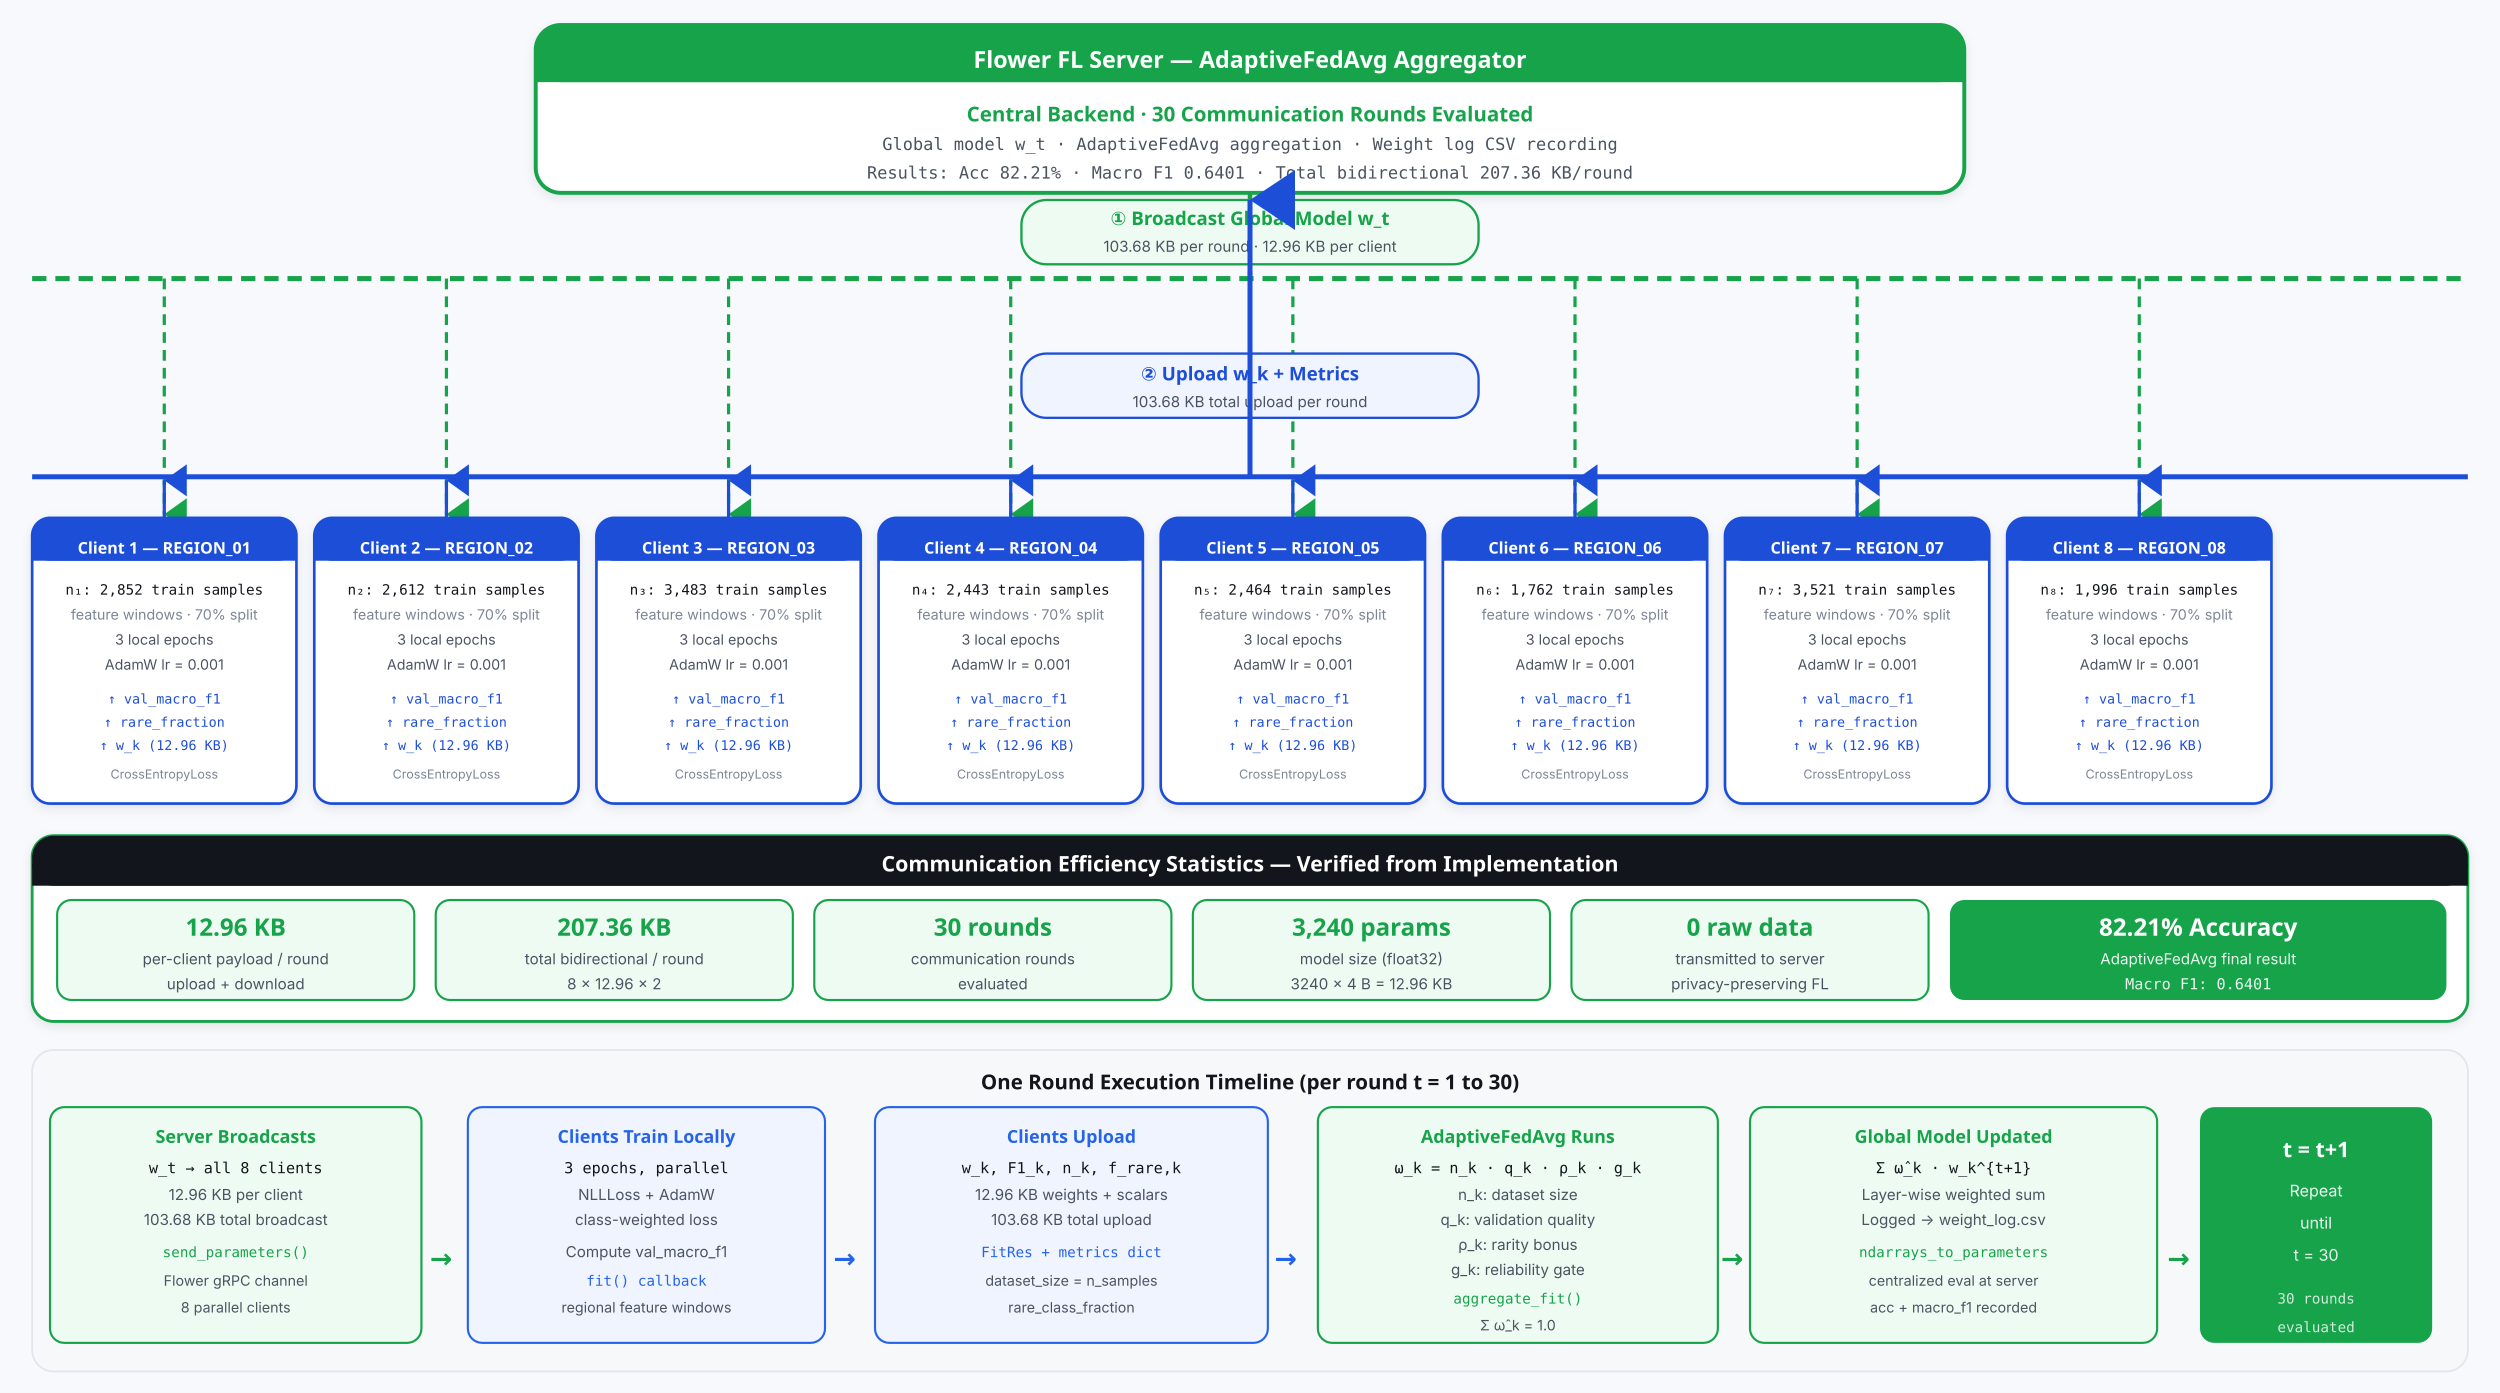
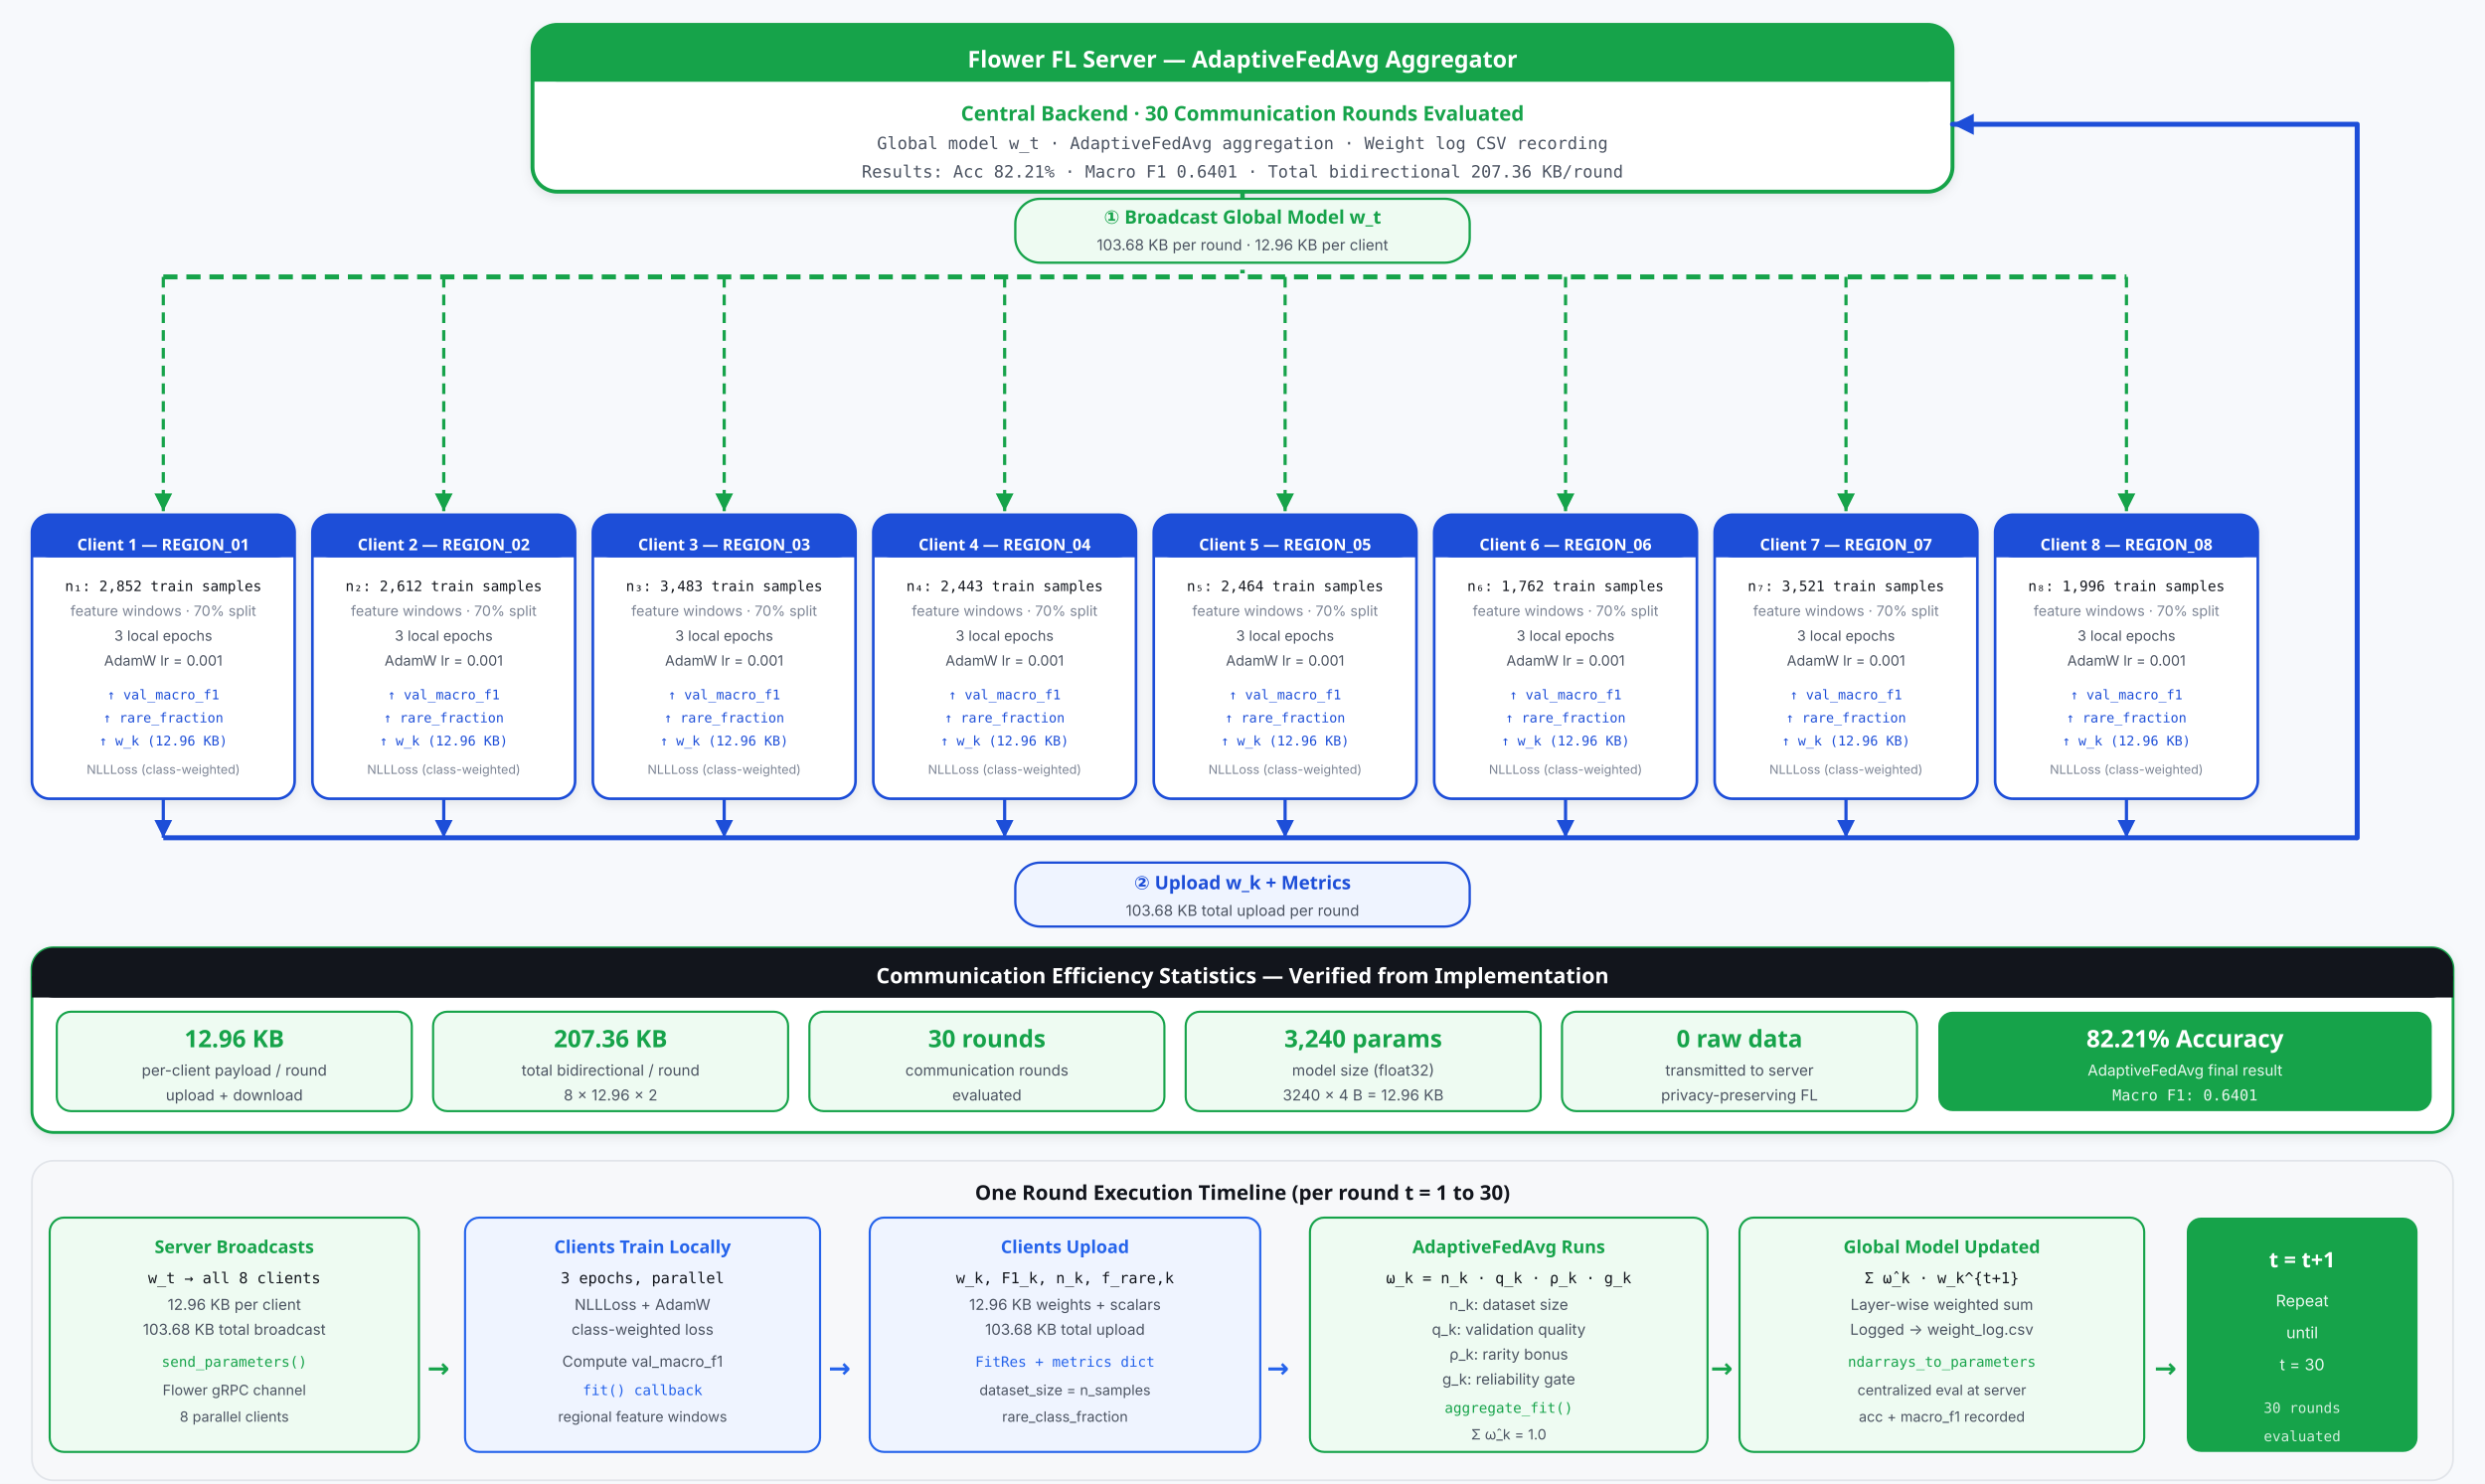
- <svg xmlns="http://www.w3.org/2000/svg" id="fig6-svg" viewBox="0 0 1400 780">
+ <svg xmlns="http://www.w3.org/2000/svg" id="fig6-svg" viewBox="0 0 1400 836">
  <defs>
    <style>
      .f6-xl  { font-family: 'Space Grotesk', 'Segoe UI', sans-serif; font-weight: 700; }
      .f6-lg  { font-family: 'Space Grotesk', 'Segoe UI', sans-serif; font-weight: 600; }
      .f6-md  { font-family: 'Inter', 'Segoe UI', sans-serif; font-weight: 500; }
      .f6-sm  { font-family: 'Inter', 'Segoe UI', sans-serif; font-weight: 400; }
      .f6-mono{ font-family: 'JetBrains Mono', 'Consolas', monospace; font-weight: 500; }
    </style>
-     <marker id="arr-green-down" markerWidth="10" markerHeight="8" refX="5" refY="7" orient="auto">
-       <polygon points="0,0 10,0 5,7" fill="#16A34A" />
+     <marker id="arr-green-down" markerWidth="10" markerHeight="10" refX="10" refY="5" orient="auto" markerUnits="userSpaceOnUse" viewBox="0 0 10 10">
+       <path d="M0,0 L10,5 L0,10 Z" fill="#16A34A" />
    </marker>
-     <marker id="arr-blue-up" markerWidth="10" markerHeight="8" refX="5" refY="0" orient="auto">
-       <polygon points="0,7 10,7 5,0" fill="#1D4ED8" />
+     <marker id="arr-blue-up" markerWidth="10" markerHeight="10" refX="10" refY="5" orient="auto" markerUnits="userSpaceOnUse" viewBox="0 0 10 10">
+       <path d="M0,0 L10,5 L0,10 Z" fill="#1D4ED8" />
    </marker>
-     <marker id="arr-blue-up-lg" markerWidth="12" markerHeight="10" refX="6" refY="0" orient="auto">
-       <polygon points="0,9 12,9 6,0" fill="#1D4ED8" />
+     <marker id="arr-blue-up-lg" markerWidth="12" markerHeight="12" refX="12" refY="6" orient="auto" markerUnits="userSpaceOnUse" viewBox="0 0 12 12">
+       <path d="M0,0 L12,6 L0,12 Z" fill="#1D4ED8" />
    </marker>
    <filter id="shadow" x="-5%" y="-5%" width="115%" height="125%">
      <feDropShadow dx="0" dy="2" stdDeviation="3" flood-color="#00000015" />
    </filter>
  </defs>
-   <rect x="0" y="0" width="1400" height="780" fill="#F7F9FC" />
+   <rect x="0" y="0" width="1400" height="836" fill="#F7F9FC" />
  <rect x="300" y="14" width="800" height="94" rx="14" fill="white" stroke="#16A34A" stroke-width="2.2" filter="url(#shadow)" />
  <rect x="300" y="14" width="800" height="32" rx="14" fill="#16A34A" />
  <rect x="300" y="32" width="800" height="14" fill="#16A34A" />
  <text x="700" y="38" text-anchor="middle" class="f6-xl" font-size="13" fill="white">
    Flower FL Server — AdaptiveFedAvg Aggregator
  </text>
  <text x="700" y="68" text-anchor="middle" class="f6-lg" font-size="11.5" fill="#16A34A">
    Central Backend · 30 Communication Rounds Evaluated
  </text>
  <text x="700" y="84" text-anchor="middle" class="f6-mono" font-size="9.5" fill="#4B5361">
    Global model w_t · AdaptiveFedAvg aggregation · Weight log CSV recording
  </text>
  <text x="700" y="100" text-anchor="middle" class="f6-mono" font-size="9.5" fill="#4B5361">
    Results: Acc 82.21% · Macro F1 0.6401 · Total bidirectional 207.36 KB/round
  </text>
  <line x1="700" y1="108" x2="700" y2="154" stroke="#16A34A" stroke-width="2.5" stroke-dasharray="7 4" />
  <rect x="572" y="112" width="256" height="36" rx="14" fill="#EEFBF2" stroke="#16A34A" stroke-width="1.3" />
  <text x="700" y="126" text-anchor="middle" class="f6-lg" font-size="10.5" fill="#16A34A">
    ① Broadcast Global Model  w_t
  </text>
  <text x="700" y="141" text-anchor="middle" class="f6-sm" font-size="8.5" fill="#4B5361">
    103.68 KB per round · 12.96 KB per client
  </text>
-   <line x1="18" y1="156" x2="1382" y2="156" stroke="#16A34A" stroke-width="2.8" stroke-dasharray="8 5" />
+   <line x1="92" y1="156" x2="1198" y2="156" stroke="#16A34A" stroke-width="2.8" stroke-dasharray="8 5" />
  <line x1="92" y1="156" x2="92" y2="288" stroke="#16A34A" stroke-width="1.8" stroke-dasharray="6 4" marker-end="url(#arr-green-down)" />
  <line x1="250" y1="156" x2="250" y2="288" stroke="#16A34A" stroke-width="1.8" stroke-dasharray="6 4" marker-end="url(#arr-green-down)" />
  <line x1="408" y1="156" x2="408" y2="288" stroke="#16A34A" stroke-width="1.8" stroke-dasharray="6 4" marker-end="url(#arr-green-down)" />
  <line x1="566" y1="156" x2="566" y2="288" stroke="#16A34A" stroke-width="1.8" stroke-dasharray="6 4" marker-end="url(#arr-green-down)" />
  <line x1="724" y1="156" x2="724" y2="288" stroke="#16A34A" stroke-width="1.8" stroke-dasharray="6 4" marker-end="url(#arr-green-down)" />
  <line x1="882" y1="156" x2="882" y2="288" stroke="#16A34A" stroke-width="1.8" stroke-dasharray="6 4" marker-end="url(#arr-green-down)" />
  <line x1="1040" y1="156" x2="1040" y2="288" stroke="#16A34A" stroke-width="1.8" stroke-dasharray="6 4" marker-end="url(#arr-green-down)" />
  <line x1="1198" y1="156" x2="1198" y2="288" stroke="#16A34A" stroke-width="1.8" stroke-dasharray="6 4" marker-end="url(#arr-green-down)" />
-   <rect x="572" y="198" width="256" height="36" rx="14" fill="#EFF4FF" stroke="#1D4ED8" stroke-width="1.3" />
-   <text x="700" y="213" text-anchor="middle" class="f6-lg" font-size="10.5" fill="#1D4ED8">
-     ② Upload  w_k + Metrics
-   </text>
-   <text x="700" y="228" text-anchor="middle" class="f6-sm" font-size="8.5" fill="#4B5361">
-     103.68 KB total upload per round
-   </text>
-   <line x1="92" y1="290" x2="92" y2="269" stroke="#1D4ED8" stroke-width="1.8" marker-end="url(#arr-blue-up)" />
-   <line x1="250" y1="290" x2="250" y2="269" stroke="#1D4ED8" stroke-width="1.8" marker-end="url(#arr-blue-up)" />
-   <line x1="408" y1="290" x2="408" y2="269" stroke="#1D4ED8" stroke-width="1.8" marker-end="url(#arr-blue-up)" />
-   <line x1="566" y1="290" x2="566" y2="269" stroke="#1D4ED8" stroke-width="1.8" marker-end="url(#arr-blue-up)" />
-   <line x1="724" y1="290" x2="724" y2="269" stroke="#1D4ED8" stroke-width="1.8" marker-end="url(#arr-blue-up)" />
-   <line x1="882" y1="290" x2="882" y2="269" stroke="#1D4ED8" stroke-width="1.8" marker-end="url(#arr-blue-up)" />
-   <line x1="1040" y1="290" x2="1040" y2="269" stroke="#1D4ED8" stroke-width="1.8" marker-end="url(#arr-blue-up)" />
-   <line x1="1198" y1="290" x2="1198" y2="269" stroke="#1D4ED8" stroke-width="1.8" marker-end="url(#arr-blue-up)" />
-   <line x1="18" y1="267" x2="1382" y2="267" stroke="#1D4ED8" stroke-width="2.8" />
-   <line x1="700" y1="267" x2="700" y2="112" stroke="#1D4ED8" stroke-width="2.8" marker-end="url(#arr-blue-up-lg)" />
  <rect x="18" y="290" width="148" height="160" rx="10" fill="white" stroke="#1D4ED8" stroke-width="1.5" filter="url(#shadow)" />
  <rect x="18" y="290" width="148" height="24" rx="10" fill="#1D4ED8" />
  <rect x="18" y="303" width="148" height="11" fill="#1D4ED8" />
  <text x="92" y="310" text-anchor="middle" class="f6-xl" font-size="9" fill="white">Client 1 — REGION_01</text>
  <text x="92" y="333" text-anchor="middle" class="f6-mono" font-size="8" fill="#12151C">n₁: 2,852 train samples</text>
  <text x="92" y="347" text-anchor="middle" class="f6-sm" font-size="8" fill="#7C8494">feature windows · 70% split</text>
  <text x="92" y="361" text-anchor="middle" class="f6-sm" font-size="8" fill="#4B5361">3 local epochs</text>
  <text x="92" y="375" text-anchor="middle" class="f6-sm" font-size="8" fill="#4B5361">AdamW  lr = 0.001</text>
  <text x="92" y="394" text-anchor="middle" class="f6-mono" font-size="7.5" fill="#1D4ED8">↑ val_macro_f1</text>
  <text x="92" y="407" text-anchor="middle" class="f6-mono" font-size="7.5" fill="#1D4ED8">↑ rare_fraction</text>
  <text x="92" y="420" text-anchor="middle" class="f6-mono" font-size="7.5" fill="#1D4ED8">↑ w_k  (12.96 KB)</text>
-   <text x="92" y="436" text-anchor="middle" class="f6-sm" font-size="7" fill="#7C8494">CrossEntropyLoss</text>
+   <text x="92" y="436" text-anchor="middle" class="f6-sm" font-size="7" fill="#7C8494">NLLLoss (class-weighted)</text>
  <rect x="176" y="290" width="148" height="160" rx="10" fill="white" stroke="#1D4ED8" stroke-width="1.5" filter="url(#shadow)" />
  <rect x="176" y="290" width="148" height="24" rx="10" fill="#1D4ED8" />
  <rect x="176" y="303" width="148" height="11" fill="#1D4ED8" />
  <text x="250" y="310" text-anchor="middle" class="f6-xl" font-size="9" fill="white">Client 2 — REGION_02</text>
  <text x="250" y="333" text-anchor="middle" class="f6-mono" font-size="8" fill="#12151C">n₂: 2,612 train samples</text>
  <text x="250" y="347" text-anchor="middle" class="f6-sm" font-size="8" fill="#7C8494">feature windows · 70% split</text>
  <text x="250" y="361" text-anchor="middle" class="f6-sm" font-size="8" fill="#4B5361">3 local epochs</text>
  <text x="250" y="375" text-anchor="middle" class="f6-sm" font-size="8" fill="#4B5361">AdamW  lr = 0.001</text>
  <text x="250" y="394" text-anchor="middle" class="f6-mono" font-size="7.5" fill="#1D4ED8">↑ val_macro_f1</text>
  <text x="250" y="407" text-anchor="middle" class="f6-mono" font-size="7.5" fill="#1D4ED8">↑ rare_fraction</text>
  <text x="250" y="420" text-anchor="middle" class="f6-mono" font-size="7.5" fill="#1D4ED8">↑ w_k  (12.96 KB)</text>
-   <text x="250" y="436" text-anchor="middle" class="f6-sm" font-size="7" fill="#7C8494">CrossEntropyLoss</text>
+   <text x="250" y="436" text-anchor="middle" class="f6-sm" font-size="7" fill="#7C8494">NLLLoss (class-weighted)</text>
  <rect x="334" y="290" width="148" height="160" rx="10" fill="white" stroke="#1D4ED8" stroke-width="1.5" filter="url(#shadow)" />
  <rect x="334" y="290" width="148" height="24" rx="10" fill="#1D4ED8" />
  <rect x="334" y="303" width="148" height="11" fill="#1D4ED8" />
  <text x="408" y="310" text-anchor="middle" class="f6-xl" font-size="9" fill="white">Client 3 — REGION_03</text>
  <text x="408" y="333" text-anchor="middle" class="f6-mono" font-size="8" fill="#12151C">n₃: 3,483 train samples</text>
  <text x="408" y="347" text-anchor="middle" class="f6-sm" font-size="8" fill="#7C8494">feature windows · 70% split</text>
  <text x="408" y="361" text-anchor="middle" class="f6-sm" font-size="8" fill="#4B5361">3 local epochs</text>
  <text x="408" y="375" text-anchor="middle" class="f6-sm" font-size="8" fill="#4B5361">AdamW  lr = 0.001</text>
  <text x="408" y="394" text-anchor="middle" class="f6-mono" font-size="7.5" fill="#1D4ED8">↑ val_macro_f1</text>
  <text x="408" y="407" text-anchor="middle" class="f6-mono" font-size="7.5" fill="#1D4ED8">↑ rare_fraction</text>
  <text x="408" y="420" text-anchor="middle" class="f6-mono" font-size="7.5" fill="#1D4ED8">↑ w_k  (12.96 KB)</text>
-   <text x="408" y="436" text-anchor="middle" class="f6-sm" font-size="7" fill="#7C8494">CrossEntropyLoss</text>
+   <text x="408" y="436" text-anchor="middle" class="f6-sm" font-size="7" fill="#7C8494">NLLLoss (class-weighted)</text>
  <rect x="492" y="290" width="148" height="160" rx="10" fill="white" stroke="#1D4ED8" stroke-width="1.5" filter="url(#shadow)" />
  <rect x="492" y="290" width="148" height="24" rx="10" fill="#1D4ED8" />
  <rect x="492" y="303" width="148" height="11" fill="#1D4ED8" />
  <text x="566" y="310" text-anchor="middle" class="f6-xl" font-size="9" fill="white">Client 4 — REGION_04</text>
  <text x="566" y="333" text-anchor="middle" class="f6-mono" font-size="8" fill="#12151C">n₄: 2,443 train samples</text>
  <text x="566" y="347" text-anchor="middle" class="f6-sm" font-size="8" fill="#7C8494">feature windows · 70% split</text>
  <text x="566" y="361" text-anchor="middle" class="f6-sm" font-size="8" fill="#4B5361">3 local epochs</text>
  <text x="566" y="375" text-anchor="middle" class="f6-sm" font-size="8" fill="#4B5361">AdamW  lr = 0.001</text>
  <text x="566" y="394" text-anchor="middle" class="f6-mono" font-size="7.5" fill="#1D4ED8">↑ val_macro_f1</text>
  <text x="566" y="407" text-anchor="middle" class="f6-mono" font-size="7.5" fill="#1D4ED8">↑ rare_fraction</text>
  <text x="566" y="420" text-anchor="middle" class="f6-mono" font-size="7.5" fill="#1D4ED8">↑ w_k  (12.96 KB)</text>
-   <text x="566" y="436" text-anchor="middle" class="f6-sm" font-size="7" fill="#7C8494">CrossEntropyLoss</text>
+   <text x="566" y="436" text-anchor="middle" class="f6-sm" font-size="7" fill="#7C8494">NLLLoss (class-weighted)</text>
  <rect x="650" y="290" width="148" height="160" rx="10" fill="white" stroke="#1D4ED8" stroke-width="1.5" filter="url(#shadow)" />
  <rect x="650" y="290" width="148" height="24" rx="10" fill="#1D4ED8" />
  <rect x="650" y="303" width="148" height="11" fill="#1D4ED8" />
  <text x="724" y="310" text-anchor="middle" class="f6-xl" font-size="9" fill="white">Client 5 — REGION_05</text>
  <text x="724" y="333" text-anchor="middle" class="f6-mono" font-size="8" fill="#12151C">n₅: 2,464 train samples</text>
  <text x="724" y="347" text-anchor="middle" class="f6-sm" font-size="8" fill="#7C8494">feature windows · 70% split</text>
  <text x="724" y="361" text-anchor="middle" class="f6-sm" font-size="8" fill="#4B5361">3 local epochs</text>
  <text x="724" y="375" text-anchor="middle" class="f6-sm" font-size="8" fill="#4B5361">AdamW  lr = 0.001</text>
  <text x="724" y="394" text-anchor="middle" class="f6-mono" font-size="7.5" fill="#1D4ED8">↑ val_macro_f1</text>
  <text x="724" y="407" text-anchor="middle" class="f6-mono" font-size="7.5" fill="#1D4ED8">↑ rare_fraction</text>
  <text x="724" y="420" text-anchor="middle" class="f6-mono" font-size="7.5" fill="#1D4ED8">↑ w_k  (12.96 KB)</text>
-   <text x="724" y="436" text-anchor="middle" class="f6-sm" font-size="7" fill="#7C8494">CrossEntropyLoss</text>
+   <text x="724" y="436" text-anchor="middle" class="f6-sm" font-size="7" fill="#7C8494">NLLLoss (class-weighted)</text>
  <rect x="808" y="290" width="148" height="160" rx="10" fill="white" stroke="#1D4ED8" stroke-width="1.5" filter="url(#shadow)" />
  <rect x="808" y="290" width="148" height="24" rx="10" fill="#1D4ED8" />
  <rect x="808" y="303" width="148" height="11" fill="#1D4ED8" />
  <text x="882" y="310" text-anchor="middle" class="f6-xl" font-size="9" fill="white">Client 6 — REGION_06</text>
  <text x="882" y="333" text-anchor="middle" class="f6-mono" font-size="8" fill="#12151C">n₆: 1,762 train samples</text>
  <text x="882" y="347" text-anchor="middle" class="f6-sm" font-size="8" fill="#7C8494">feature windows · 70% split</text>
  <text x="882" y="361" text-anchor="middle" class="f6-sm" font-size="8" fill="#4B5361">3 local epochs</text>
  <text x="882" y="375" text-anchor="middle" class="f6-sm" font-size="8" fill="#4B5361">AdamW  lr = 0.001</text>
  <text x="882" y="394" text-anchor="middle" class="f6-mono" font-size="7.5" fill="#1D4ED8">↑ val_macro_f1</text>
  <text x="882" y="407" text-anchor="middle" class="f6-mono" font-size="7.5" fill="#1D4ED8">↑ rare_fraction</text>
  <text x="882" y="420" text-anchor="middle" class="f6-mono" font-size="7.5" fill="#1D4ED8">↑ w_k  (12.96 KB)</text>
-   <text x="882" y="436" text-anchor="middle" class="f6-sm" font-size="7" fill="#7C8494">CrossEntropyLoss</text>
+   <text x="882" y="436" text-anchor="middle" class="f6-sm" font-size="7" fill="#7C8494">NLLLoss (class-weighted)</text>
  <rect x="966" y="290" width="148" height="160" rx="10" fill="white" stroke="#1D4ED8" stroke-width="1.5" filter="url(#shadow)" />
  <rect x="966" y="290" width="148" height="24" rx="10" fill="#1D4ED8" />
  <rect x="966" y="303" width="148" height="11" fill="#1D4ED8" />
  <text x="1040" y="310" text-anchor="middle" class="f6-xl" font-size="9" fill="white">Client 7 — REGION_07</text>
  <text x="1040" y="333" text-anchor="middle" class="f6-mono" font-size="8" fill="#12151C">n₇: 3,521 train samples</text>
  <text x="1040" y="347" text-anchor="middle" class="f6-sm" font-size="8" fill="#7C8494">feature windows · 70% split</text>
  <text x="1040" y="361" text-anchor="middle" class="f6-sm" font-size="8" fill="#4B5361">3 local epochs</text>
  <text x="1040" y="375" text-anchor="middle" class="f6-sm" font-size="8" fill="#4B5361">AdamW  lr = 0.001</text>
  <text x="1040" y="394" text-anchor="middle" class="f6-mono" font-size="7.5" fill="#1D4ED8">↑ val_macro_f1</text>
  <text x="1040" y="407" text-anchor="middle" class="f6-mono" font-size="7.5" fill="#1D4ED8">↑ rare_fraction</text>
  <text x="1040" y="420" text-anchor="middle" class="f6-mono" font-size="7.5" fill="#1D4ED8">↑ w_k  (12.96 KB)</text>
-   <text x="1040" y="436" text-anchor="middle" class="f6-sm" font-size="7" fill="#7C8494">CrossEntropyLoss</text>
+   <text x="1040" y="436" text-anchor="middle" class="f6-sm" font-size="7" fill="#7C8494">NLLLoss (class-weighted)</text>
  <rect x="1124" y="290" width="148" height="160" rx="10" fill="white" stroke="#1D4ED8" stroke-width="1.5" filter="url(#shadow)" />
  <rect x="1124" y="290" width="148" height="24" rx="10" fill="#1D4ED8" />
  <rect x="1124" y="303" width="148" height="11" fill="#1D4ED8" />
  <text x="1198" y="310" text-anchor="middle" class="f6-xl" font-size="9" fill="white">Client 8 — REGION_08</text>
  <text x="1198" y="333" text-anchor="middle" class="f6-mono" font-size="8" fill="#12151C">n₈: 1,996 train samples</text>
  <text x="1198" y="347" text-anchor="middle" class="f6-sm" font-size="8" fill="#7C8494">feature windows · 70% split</text>
  <text x="1198" y="361" text-anchor="middle" class="f6-sm" font-size="8" fill="#4B5361">3 local epochs</text>
  <text x="1198" y="375" text-anchor="middle" class="f6-sm" font-size="8" fill="#4B5361">AdamW  lr = 0.001</text>
  <text x="1198" y="394" text-anchor="middle" class="f6-mono" font-size="7.5" fill="#1D4ED8">↑ val_macro_f1</text>
  <text x="1198" y="407" text-anchor="middle" class="f6-mono" font-size="7.5" fill="#1D4ED8">↑ rare_fraction</text>
  <text x="1198" y="420" text-anchor="middle" class="f6-mono" font-size="7.5" fill="#1D4ED8">↑ w_k  (12.96 KB)</text>
-   <text x="1198" y="436" text-anchor="middle" class="f6-sm" font-size="7" fill="#7C8494">CrossEntropyLoss</text>
-   <rect x="18" y="468" width="1364" height="104" rx="12" fill="white" stroke="#16A34A" stroke-width="1.6" filter="url(#shadow)" />
-   <rect x="18" y="468" width="1364" height="28" rx="12" fill="#12151C" />
-   <rect x="18" y="484" width="1364" height="12" fill="#12151C" />
-   <text x="700" y="488" text-anchor="middle" class="f6-xl" font-size="12" fill="white">
+   <text x="1198" y="436" text-anchor="middle" class="f6-sm" font-size="7" fill="#7C8494">NLLLoss (class-weighted)</text>
+   <line x1="92" y1="450" x2="92" y2="472" stroke="#1D4ED8" stroke-width="1.8" marker-end="url(#arr-blue-up)" />
+   <line x1="250" y1="450" x2="250" y2="472" stroke="#1D4ED8" stroke-width="1.8" marker-end="url(#arr-blue-up)" />
+   <line x1="408" y1="450" x2="408" y2="472" stroke="#1D4ED8" stroke-width="1.8" marker-end="url(#arr-blue-up)" />
+   <line x1="566" y1="450" x2="566" y2="472" stroke="#1D4ED8" stroke-width="1.8" marker-end="url(#arr-blue-up)" />
+   <line x1="724" y1="450" x2="724" y2="472" stroke="#1D4ED8" stroke-width="1.8" marker-end="url(#arr-blue-up)" />
+   <line x1="882" y1="450" x2="882" y2="472" stroke="#1D4ED8" stroke-width="1.8" marker-end="url(#arr-blue-up)" />
+   <line x1="1040" y1="450" x2="1040" y2="472" stroke="#1D4ED8" stroke-width="1.8" marker-end="url(#arr-blue-up)" />
+   <line x1="1198" y1="450" x2="1198" y2="472" stroke="#1D4ED8" stroke-width="1.8" marker-end="url(#arr-blue-up)" />
+   <line x1="92" y1="472" x2="1328" y2="472" stroke="#1D4ED8" stroke-width="2.8" />
+   <rect x="572" y="486" width="256" height="36" rx="14" fill="#EFF4FF" stroke="#1D4ED8" stroke-width="1.3" />
+   <text x="700" y="501" text-anchor="middle" class="f6-lg" font-size="10.5" fill="#1D4ED8">
+     ② Upload  w_k + Metrics
+   </text>
+   <text x="700" y="516" text-anchor="middle" class="f6-sm" font-size="8.5" fill="#4B5361">
+     103.68 KB total upload per round
+   </text>
+   <path d="M 1328 472 L 1328 70 L 1100 70" fill="none" stroke="#1D4ED8" stroke-width="2.8" stroke-linecap="round" stroke-linejoin="round" marker-end="url(#arr-blue-up-lg)" />
+   <rect x="18" y="534" width="1364" height="104" rx="12" fill="white" stroke="#16A34A" stroke-width="1.6" filter="url(#shadow)" />
+   <rect x="18" y="534" width="1364" height="28" rx="12" fill="#12151C" />
+   <rect x="18" y="550" width="1364" height="12" fill="#12151C" />
+   <text x="700" y="554" text-anchor="middle" class="f6-xl" font-size="12" fill="white">
    Communication Efficiency Statistics — Verified from Implementation
  </text>
-   <rect x="32" y="504" width="200" height="56" rx="8" fill="#EEFBF2" stroke="#16A34A" stroke-width="1.2" />
-   <text x="132" y="524" text-anchor="middle" class="f6-xl" font-size="13.5" fill="#16A34A">12.96 KB</text>
-   <text x="132" y="540" text-anchor="middle" class="f6-sm" font-size="8.5" fill="#4B5361">per-client payload / round</text>
-   <text x="132" y="554" text-anchor="middle" class="f6-sm" font-size="8.5" fill="#4B5361">upload + download</text>
-   <rect x="244" y="504" width="200" height="56" rx="8" fill="#EEFBF2" stroke="#16A34A" stroke-width="1.2" />
-   <text x="344" y="524" text-anchor="middle" class="f6-xl" font-size="13.5" fill="#16A34A">207.36 KB</text>
-   <text x="344" y="540" text-anchor="middle" class="f6-sm" font-size="8.5" fill="#4B5361">total bidirectional / round</text>
-   <text x="344" y="554" text-anchor="middle" class="f6-sm" font-size="8.5" fill="#4B5361">8 × 12.96 × 2</text>
-   <rect x="456" y="504" width="200" height="56" rx="8" fill="#EEFBF2" stroke="#16A34A" stroke-width="1.2" />
-   <text x="556" y="524" text-anchor="middle" class="f6-xl" font-size="13.5" fill="#16A34A">30 rounds</text>
-   <text x="556" y="540" text-anchor="middle" class="f6-sm" font-size="8.5" fill="#4B5361">communication rounds</text>
-   <text x="556" y="554" text-anchor="middle" class="f6-sm" font-size="8.5" fill="#4B5361">evaluated</text>
-   <rect x="668" y="504" width="200" height="56" rx="8" fill="#EEFBF2" stroke="#16A34A" stroke-width="1.2" />
-   <text x="768" y="524" text-anchor="middle" class="f6-xl" font-size="13.5" fill="#16A34A">3,240 params</text>
-   <text x="768" y="540" text-anchor="middle" class="f6-sm" font-size="8.5" fill="#4B5361">model size (float32)</text>
-   <text x="768" y="554" text-anchor="middle" class="f6-sm" font-size="8.5" fill="#4B5361">3240 × 4 B = 12.96 KB</text>
-   <rect x="880" y="504" width="200" height="56" rx="8" fill="#EEFBF2" stroke="#16A34A" stroke-width="1.2" />
-   <text x="980" y="524" text-anchor="middle" class="f6-xl" font-size="13.5" fill="#16A34A">0 raw data</text>
-   <text x="980" y="540" text-anchor="middle" class="f6-sm" font-size="8.5" fill="#4B5361">transmitted to server</text>
-   <text x="980" y="554" text-anchor="middle" class="f6-sm" font-size="8.5" fill="#4B5361">privacy-preserving FL</text>
-   <rect x="1092" y="504" width="278" height="56" rx="8" fill="#16A34A" />
-   <text x="1231" y="524" text-anchor="middle" class="f6-xl" font-size="13.5" fill="white">82.21% Accuracy</text>
-   <text x="1231" y="540" text-anchor="middle" class="f6-sm" font-size="8.5" fill="rgba(255,255,255,.9)">AdaptiveFedAvg final result</text>
-   <text x="1231" y="554" text-anchor="middle" class="f6-mono" font-size="8.5" fill="rgba(255,255,255,.9)">Macro F1: 0.6401</text>
-   <rect x="18" y="588" width="1364" height="180" rx="12" fill="#F7F8FA" stroke="#E2E5EA" stroke-width="1" />
-   <text x="700" y="610" text-anchor="middle" class="f6-xl" font-size="11.5" fill="#12151C">
+   <rect x="32" y="570" width="200" height="56" rx="8" fill="#EEFBF2" stroke="#16A34A" stroke-width="1.2" />
+   <text x="132" y="590" text-anchor="middle" class="f6-xl" font-size="13.5" fill="#16A34A">12.96 KB</text>
+   <text x="132" y="606" text-anchor="middle" class="f6-sm" font-size="8.5" fill="#4B5361">per-client payload / round</text>
+   <text x="132" y="620" text-anchor="middle" class="f6-sm" font-size="8.5" fill="#4B5361">upload + download</text>
+   <rect x="244" y="570" width="200" height="56" rx="8" fill="#EEFBF2" stroke="#16A34A" stroke-width="1.2" />
+   <text x="344" y="590" text-anchor="middle" class="f6-xl" font-size="13.5" fill="#16A34A">207.36 KB</text>
+   <text x="344" y="606" text-anchor="middle" class="f6-sm" font-size="8.5" fill="#4B5361">total bidirectional / round</text>
+   <text x="344" y="620" text-anchor="middle" class="f6-sm" font-size="8.5" fill="#4B5361">8 × 12.96 × 2</text>
+   <rect x="456" y="570" width="200" height="56" rx="8" fill="#EEFBF2" stroke="#16A34A" stroke-width="1.2" />
+   <text x="556" y="590" text-anchor="middle" class="f6-xl" font-size="13.5" fill="#16A34A">30 rounds</text>
+   <text x="556" y="606" text-anchor="middle" class="f6-sm" font-size="8.5" fill="#4B5361">communication rounds</text>
+   <text x="556" y="620" text-anchor="middle" class="f6-sm" font-size="8.5" fill="#4B5361">evaluated</text>
+   <rect x="668" y="570" width="200" height="56" rx="8" fill="#EEFBF2" stroke="#16A34A" stroke-width="1.2" />
+   <text x="768" y="590" text-anchor="middle" class="f6-xl" font-size="13.5" fill="#16A34A">3,240 params</text>
+   <text x="768" y="606" text-anchor="middle" class="f6-sm" font-size="8.5" fill="#4B5361">model size (float32)</text>
+   <text x="768" y="620" text-anchor="middle" class="f6-sm" font-size="8.5" fill="#4B5361">3240 × 4 B = 12.96 KB</text>
+   <rect x="880" y="570" width="200" height="56" rx="8" fill="#EEFBF2" stroke="#16A34A" stroke-width="1.2" />
+   <text x="980" y="590" text-anchor="middle" class="f6-xl" font-size="13.5" fill="#16A34A">0 raw data</text>
+   <text x="980" y="606" text-anchor="middle" class="f6-sm" font-size="8.5" fill="#4B5361">transmitted to server</text>
+   <text x="980" y="620" text-anchor="middle" class="f6-sm" font-size="8.5" fill="#4B5361">privacy-preserving FL</text>
+   <rect x="1092" y="570" width="278" height="56" rx="8" fill="#16A34A" />
+   <text x="1231" y="590" text-anchor="middle" class="f6-xl" font-size="13.5" fill="white">82.21% Accuracy</text>
+   <text x="1231" y="606" text-anchor="middle" class="f6-sm" font-size="8.5" fill="rgba(255,255,255,.9)">AdaptiveFedAvg final result</text>
+   <text x="1231" y="620" text-anchor="middle" class="f6-mono" font-size="8.5" fill="rgba(255,255,255,.9)">Macro F1: 0.6401</text>
+   <rect x="18" y="654" width="1364" height="180" rx="12" fill="#F7F8FA" stroke="#E2E5EA" stroke-width="1" />
+   <text x="700" y="676" text-anchor="middle" class="f6-xl" font-size="11.5" fill="#12151C">
    One Round Execution Timeline  (per round  t = 1 to 30)
  </text>
-   <text x="247" y="710" text-anchor="middle" class="f6-xl" font-size="15" fill="#16A34A">→</text>
-   <text x="473" y="710" text-anchor="middle" class="f6-xl" font-size="15" fill="#2563EB">→</text>
-   <text x="720" y="710" text-anchor="middle" class="f6-xl" font-size="15" fill="#2563EB">→</text>
-   <text x="970" y="710" text-anchor="middle" class="f6-xl" font-size="15" fill="#16A34A">→</text>
-   <text x="1220" y="710" text-anchor="middle" class="f6-xl" font-size="15" fill="#16A34A">→</text>
-   <rect x="28" y="620" width="208" height="132" rx="8" fill="#EEFBF2" stroke="#16A34A" stroke-width="1.2" />
-   <text x="132" y="640" text-anchor="middle" class="f6-lg" font-size="10" fill="#16A34A">Server Broadcasts</text>
-   <text x="132" y="657" text-anchor="middle" class="f6-mono" font-size="8.5" fill="#12151C">w_t → all 8 clients</text>
-   <text x="132" y="672" text-anchor="middle" class="f6-sm" font-size="8.5" fill="#4B5361">12.96 KB per client</text>
-   <text x="132" y="686" text-anchor="middle" class="f6-sm" font-size="8.5" fill="#4B5361">103.68 KB total broadcast</text>
-   <text x="132" y="704" text-anchor="middle" class="f6-mono" font-size="8" fill="#16A34A">send_parameters()</text>
-   <text x="132" y="720" text-anchor="middle" class="f6-sm" font-size="8" fill="#4B5361">Flower gRPC channel</text>
-   <text x="132" y="735" text-anchor="middle" class="f6-sm" font-size="8" fill="#4B5361">8 parallel clients</text>
-   <rect x="262" y="620" width="200" height="132" rx="8" fill="#EFF4FF" stroke="#2563EB" stroke-width="1.2" />
-   <text x="362" y="640" text-anchor="middle" class="f6-lg" font-size="10" fill="#2563EB">Clients Train Locally</text>
-   <text x="362" y="657" text-anchor="middle" class="f6-mono" font-size="8.5" fill="#12151C">3 epochs, parallel</text>
-   <text x="362" y="672" text-anchor="middle" class="f6-sm" font-size="8.5" fill="#4B5361">NLLLoss + AdamW</text>
-   <text x="362" y="686" text-anchor="middle" class="f6-sm" font-size="8.5" fill="#4B5361">class-weighted loss</text>
-   <text x="362" y="704" text-anchor="middle" class="f6-sm" font-size="8.5" fill="#4B5361">Compute val_macro_f1</text>
-   <text x="362" y="720" text-anchor="middle" class="f6-mono" font-size="8" fill="#2563EB">fit() callback</text>
-   <text x="362" y="735" text-anchor="middle" class="f6-sm" font-size="8" fill="#4B5361">regional feature windows</text>
-   <rect x="490" y="620" width="220" height="132" rx="8" fill="#EFF4FF" stroke="#2563EB" stroke-width="1.2" />
-   <text x="600" y="640" text-anchor="middle" class="f6-lg" font-size="10" fill="#2563EB">Clients Upload</text>
-   <text x="600" y="657" text-anchor="middle" class="f6-mono" font-size="8.5" fill="#12151C">w_k, F1_k, n_k, f_rare,k</text>
-   <text x="600" y="672" text-anchor="middle" class="f6-sm" font-size="8.5" fill="#4B5361">12.96 KB weights + scalars</text>
-   <text x="600" y="686" text-anchor="middle" class="f6-sm" font-size="8.5" fill="#4B5361">103.68 KB total upload</text>
-   <text x="600" y="704" text-anchor="middle" class="f6-mono" font-size="8" fill="#2563EB">FitRes + metrics dict</text>
-   <text x="600" y="720" text-anchor="middle" class="f6-sm" font-size="8" fill="#4B5361">dataset_size = n_samples</text>
-   <text x="600" y="735" text-anchor="middle" class="f6-sm" font-size="8" fill="#4B5361">rare_class_fraction</text>
-   <rect x="738" y="620" width="224" height="132" rx="8" fill="#EEFBF2" stroke="#16A34A" stroke-width="1.2" />
-   <text x="850" y="640" text-anchor="middle" class="f6-lg" font-size="10" fill="#16A34A">AdaptiveFedAvg Runs</text>
-   <text x="850" y="657" text-anchor="middle" class="f6-mono" font-size="8.5" fill="#12151C">ω_k = n_k · q_k · ρ_k · g_k</text>
-   <text x="850" y="672" text-anchor="middle" class="f6-sm" font-size="8.5" fill="#4B5361">n_k: dataset size</text>
-   <text x="850" y="686" text-anchor="middle" class="f6-sm" font-size="8.5" fill="#4B5361">q_k: validation quality</text>
-   <text x="850" y="700" text-anchor="middle" class="f6-sm" font-size="8.5" fill="#4B5361">ρ_k: rarity bonus</text>
-   <text x="850" y="714" text-anchor="middle" class="f6-sm" font-size="8.5" fill="#4B5361">g_k: reliability gate</text>
-   <text x="850" y="730" text-anchor="middle" class="f6-mono" font-size="8" fill="#16A34A">aggregate_fit()</text>
-   <text x="850" y="745" text-anchor="middle" class="f6-sm" font-size="8" fill="#4B5361">Σ ω̂_k = 1.0</text>
-   <rect x="980" y="620" width="228" height="132" rx="8" fill="#EEFBF2" stroke="#16A34A" stroke-width="1.2" />
-   <text x="1094" y="640" text-anchor="middle" class="f6-lg" font-size="10" fill="#16A34A">Global Model Updated</text>
-   <text x="1094" y="657" text-anchor="middle" class="f6-mono" font-size="8.5" fill="#12151C">Σ ω̂_k · w_k^{t+1}</text>
-   <text x="1094" y="672" text-anchor="middle" class="f6-sm" font-size="8.5" fill="#4B5361">Layer-wise weighted sum</text>
-   <text x="1094" y="686" text-anchor="middle" class="f6-sm" font-size="8.5" fill="#4B5361">Logged → weight_log.csv</text>
-   <text x="1094" y="704" text-anchor="middle" class="f6-mono" font-size="8" fill="#16A34A">ndarrays_to_parameters</text>
-   <text x="1094" y="720" text-anchor="middle" class="f6-sm" font-size="8" fill="#4B5361">centralized eval at server</text>
-   <text x="1094" y="735" text-anchor="middle" class="f6-sm" font-size="8" fill="#4B5361">acc + macro_f1 recorded</text>
-   <rect x="1232" y="620" width="130" height="132" rx="8" fill="#16A34A" />
-   <text x="1297" y="648" text-anchor="middle" class="f6-xl" font-size="12" fill="white">t = t+1</text>
-   <text x="1297" y="670" text-anchor="middle" class="f6-sm" font-size="9" fill="rgba(255,255,255,.9)">Repeat</text>
-   <text x="1297" y="688" text-anchor="middle" class="f6-sm" font-size="9" fill="rgba(255,255,255,.9)">until</text>
-   <text x="1297" y="706" text-anchor="middle" class="f6-sm" font-size="9" fill="rgba(255,255,255,.9)">t = 30</text>
-   <text x="1297" y="730" text-anchor="middle" class="f6-mono" font-size="8" fill="rgba(255,255,255,.8)">30 rounds</text>
-   <text x="1297" y="746" text-anchor="middle" class="f6-mono" font-size="8" fill="rgba(255,255,255,.8)">evaluated</text>
+   <text x="247" y="776" text-anchor="middle" class="f6-xl" font-size="15" fill="#16A34A">→</text>
+   <text x="473" y="776" text-anchor="middle" class="f6-xl" font-size="15" fill="#2563EB">→</text>
+   <text x="720" y="776" text-anchor="middle" class="f6-xl" font-size="15" fill="#2563EB">→</text>
+   <text x="970" y="776" text-anchor="middle" class="f6-xl" font-size="15" fill="#16A34A">→</text>
+   <text x="1220" y="776" text-anchor="middle" class="f6-xl" font-size="15" fill="#16A34A">→</text>
+   <rect x="28" y="686" width="208" height="132" rx="8" fill="#EEFBF2" stroke="#16A34A" stroke-width="1.2" />
+   <text x="132" y="706" text-anchor="middle" class="f6-lg" font-size="10" fill="#16A34A">Server Broadcasts</text>
+   <text x="132" y="723" text-anchor="middle" class="f6-mono" font-size="8.5" fill="#12151C">w_t → all 8 clients</text>
+   <text x="132" y="738" text-anchor="middle" class="f6-sm" font-size="8.5" fill="#4B5361">12.96 KB per client</text>
+   <text x="132" y="752" text-anchor="middle" class="f6-sm" font-size="8.5" fill="#4B5361">103.68 KB total broadcast</text>
+   <text x="132" y="770" text-anchor="middle" class="f6-mono" font-size="8" fill="#16A34A">send_parameters()</text>
+   <text x="132" y="786" text-anchor="middle" class="f6-sm" font-size="8" fill="#4B5361">Flower gRPC channel</text>
+   <text x="132" y="801" text-anchor="middle" class="f6-sm" font-size="8" fill="#4B5361">8 parallel clients</text>
+   <rect x="262" y="686" width="200" height="132" rx="8" fill="#EFF4FF" stroke="#2563EB" stroke-width="1.2" />
+   <text x="362" y="706" text-anchor="middle" class="f6-lg" font-size="10" fill="#2563EB">Clients Train Locally</text>
+   <text x="362" y="723" text-anchor="middle" class="f6-mono" font-size="8.5" fill="#12151C">3 epochs, parallel</text>
+   <text x="362" y="738" text-anchor="middle" class="f6-sm" font-size="8.5" fill="#4B5361">NLLLoss + AdamW</text>
+   <text x="362" y="752" text-anchor="middle" class="f6-sm" font-size="8.5" fill="#4B5361">class-weighted loss</text>
+   <text x="362" y="770" text-anchor="middle" class="f6-sm" font-size="8.5" fill="#4B5361">Compute val_macro_f1</text>
+   <text x="362" y="786" text-anchor="middle" class="f6-mono" font-size="8" fill="#2563EB">fit() callback</text>
+   <text x="362" y="801" text-anchor="middle" class="f6-sm" font-size="8" fill="#4B5361">regional feature windows</text>
+   <rect x="490" y="686" width="220" height="132" rx="8" fill="#EFF4FF" stroke="#2563EB" stroke-width="1.2" />
+   <text x="600" y="706" text-anchor="middle" class="f6-lg" font-size="10" fill="#2563EB">Clients Upload</text>
+   <text x="600" y="723" text-anchor="middle" class="f6-mono" font-size="8.5" fill="#12151C">w_k, F1_k, n_k, f_rare,k</text>
+   <text x="600" y="738" text-anchor="middle" class="f6-sm" font-size="8.5" fill="#4B5361">12.96 KB weights + scalars</text>
+   <text x="600" y="752" text-anchor="middle" class="f6-sm" font-size="8.5" fill="#4B5361">103.68 KB total upload</text>
+   <text x="600" y="770" text-anchor="middle" class="f6-mono" font-size="8" fill="#2563EB">FitRes + metrics dict</text>
+   <text x="600" y="786" text-anchor="middle" class="f6-sm" font-size="8" fill="#4B5361">dataset_size = n_samples</text>
+   <text x="600" y="801" text-anchor="middle" class="f6-sm" font-size="8" fill="#4B5361">rare_class_fraction</text>
+   <rect x="738" y="686" width="224" height="132" rx="8" fill="#EEFBF2" stroke="#16A34A" stroke-width="1.2" />
+   <text x="850" y="706" text-anchor="middle" class="f6-lg" font-size="10" fill="#16A34A">AdaptiveFedAvg Runs</text>
+   <text x="850" y="723" text-anchor="middle" class="f6-mono" font-size="8.5" fill="#12151C">ω_k = n_k · q_k · ρ_k · g_k</text>
+   <text x="850" y="738" text-anchor="middle" class="f6-sm" font-size="8.5" fill="#4B5361">n_k: dataset size</text>
+   <text x="850" y="752" text-anchor="middle" class="f6-sm" font-size="8.5" fill="#4B5361">q_k: validation quality</text>
+   <text x="850" y="766" text-anchor="middle" class="f6-sm" font-size="8.5" fill="#4B5361">ρ_k: rarity bonus</text>
+   <text x="850" y="780" text-anchor="middle" class="f6-sm" font-size="8.5" fill="#4B5361">g_k: reliability gate</text>
+   <text x="850" y="796" text-anchor="middle" class="f6-mono" font-size="8" fill="#16A34A">aggregate_fit()</text>
+   <text x="850" y="811" text-anchor="middle" class="f6-sm" font-size="8" fill="#4B5361">Σ ω̂_k = 1.0</text>
+   <rect x="980" y="686" width="228" height="132" rx="8" fill="#EEFBF2" stroke="#16A34A" stroke-width="1.2" />
+   <text x="1094" y="706" text-anchor="middle" class="f6-lg" font-size="10" fill="#16A34A">Global Model Updated</text>
+   <text x="1094" y="723" text-anchor="middle" class="f6-mono" font-size="8.5" fill="#12151C">Σ ω̂_k · w_k^{t+1}</text>
+   <text x="1094" y="738" text-anchor="middle" class="f6-sm" font-size="8.5" fill="#4B5361">Layer-wise weighted sum</text>
+   <text x="1094" y="752" text-anchor="middle" class="f6-sm" font-size="8.5" fill="#4B5361">Logged → weight_log.csv</text>
+   <text x="1094" y="770" text-anchor="middle" class="f6-mono" font-size="8" fill="#16A34A">ndarrays_to_parameters</text>
+   <text x="1094" y="786" text-anchor="middle" class="f6-sm" font-size="8" fill="#4B5361">centralized eval at server</text>
+   <text x="1094" y="801" text-anchor="middle" class="f6-sm" font-size="8" fill="#4B5361">acc + macro_f1 recorded</text>
+   <rect x="1232" y="686" width="130" height="132" rx="8" fill="#16A34A" />
+   <text x="1297" y="714" text-anchor="middle" class="f6-xl" font-size="12" fill="white">t = t+1</text>
+   <text x="1297" y="736" text-anchor="middle" class="f6-sm" font-size="9" fill="rgba(255,255,255,.9)">Repeat</text>
+   <text x="1297" y="754" text-anchor="middle" class="f6-sm" font-size="9" fill="rgba(255,255,255,.9)">until</text>
+   <text x="1297" y="772" text-anchor="middle" class="f6-sm" font-size="9" fill="rgba(255,255,255,.9)">t = 30</text>
+   <text x="1297" y="796" text-anchor="middle" class="f6-mono" font-size="8" fill="rgba(255,255,255,.8)">30 rounds</text>
+   <text x="1297" y="812" text-anchor="middle" class="f6-mono" font-size="8" fill="rgba(255,255,255,.8)">evaluated</text>
</svg>
